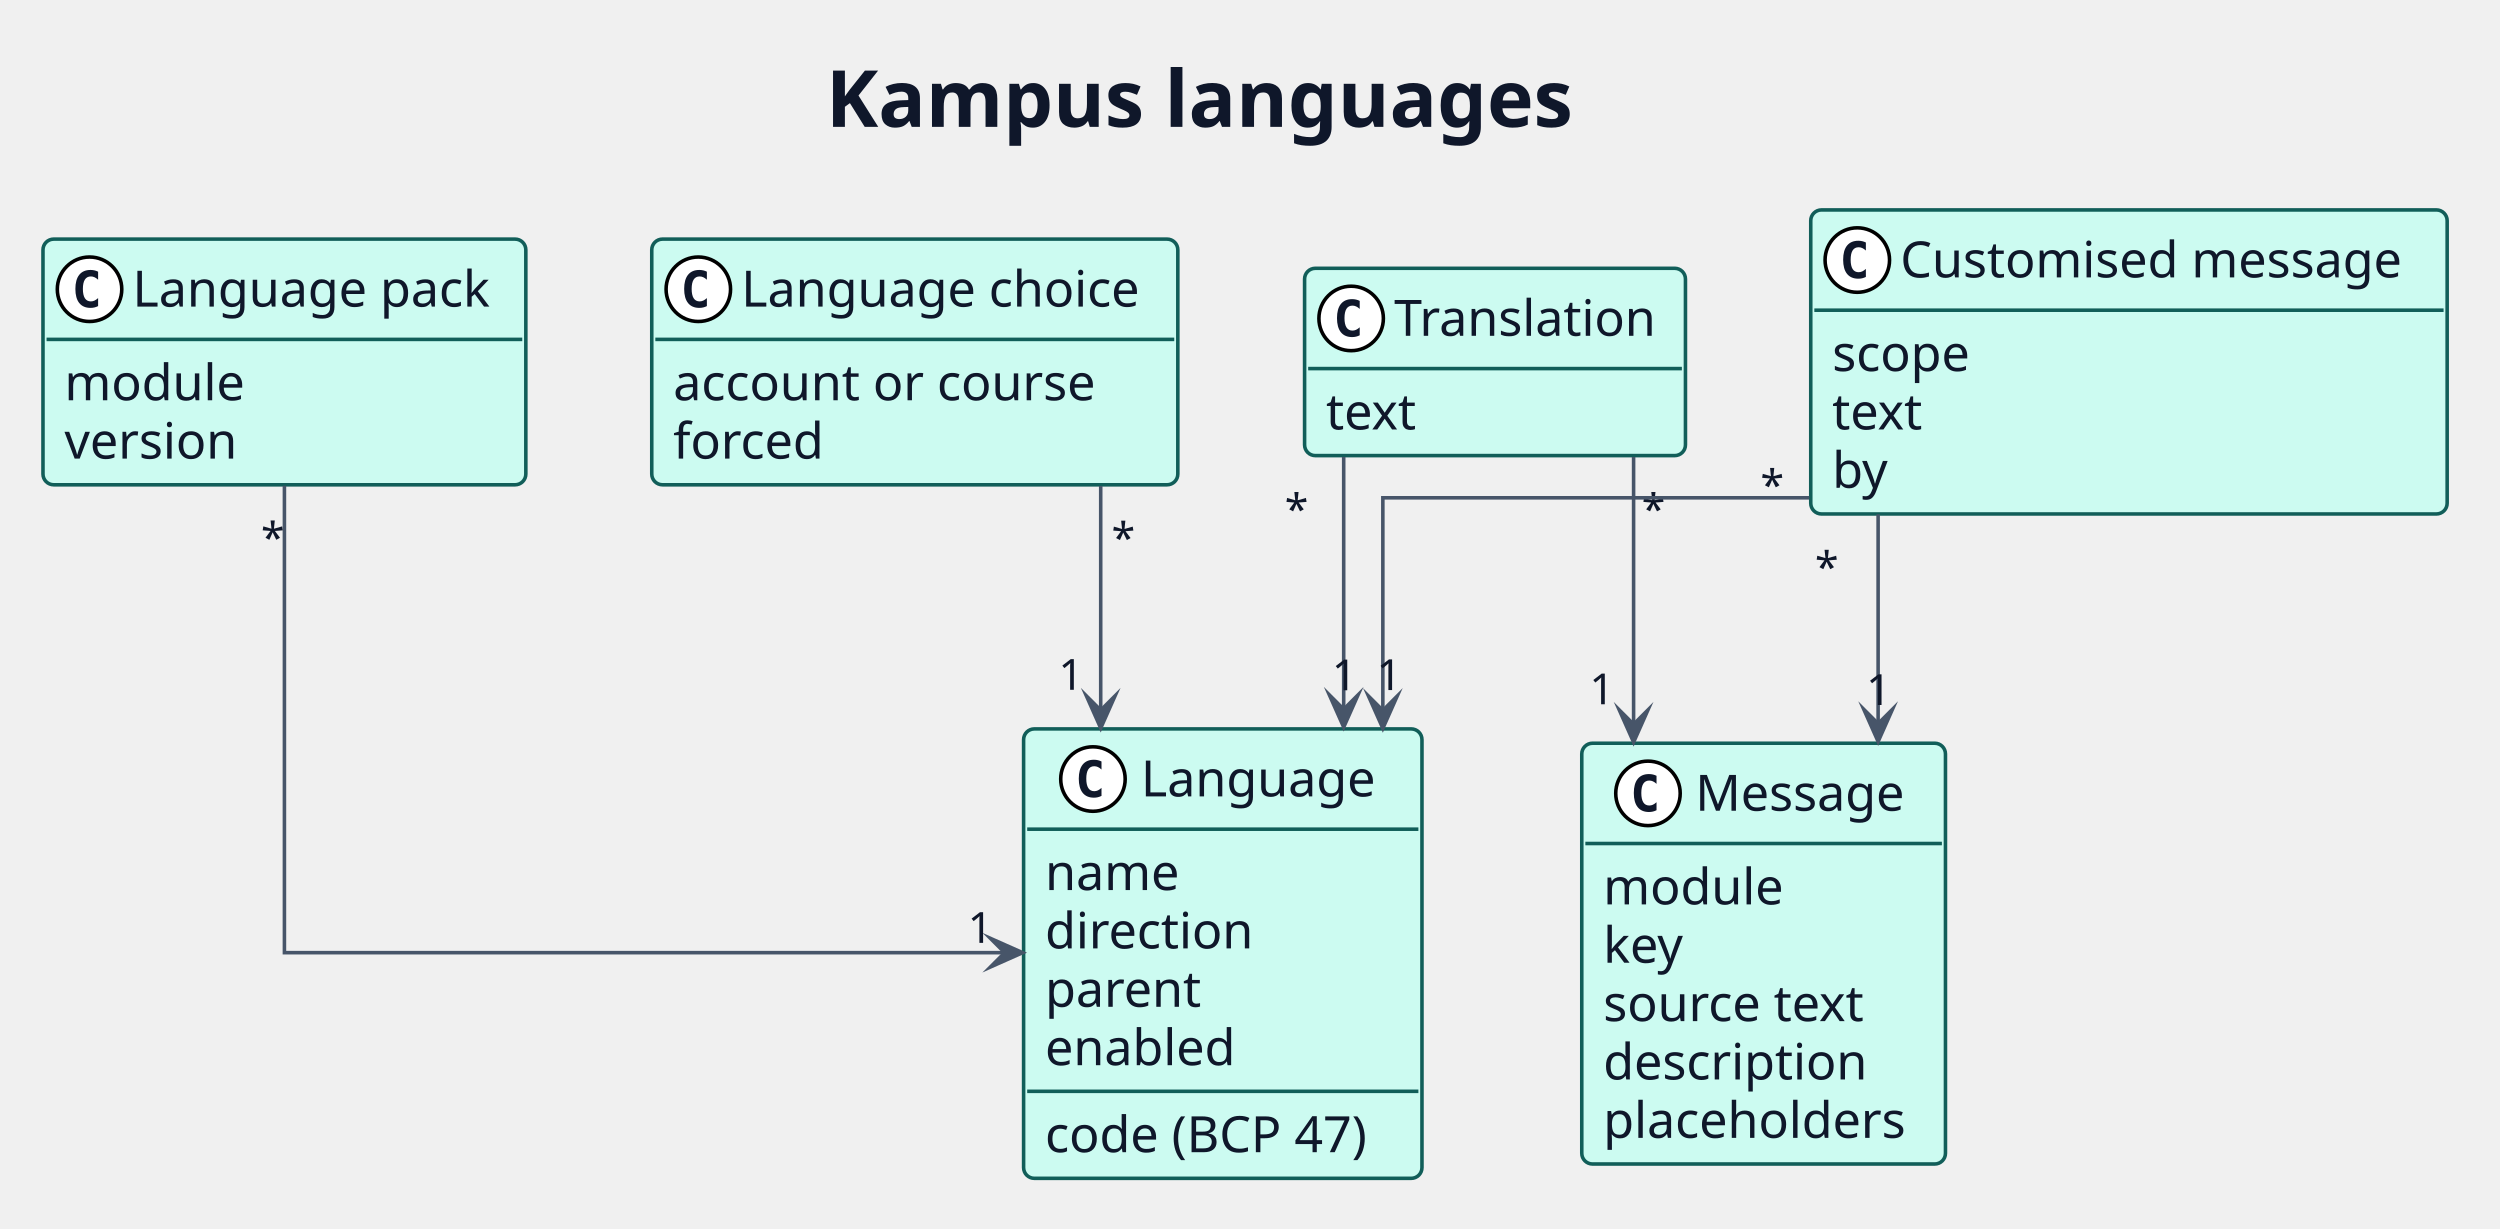
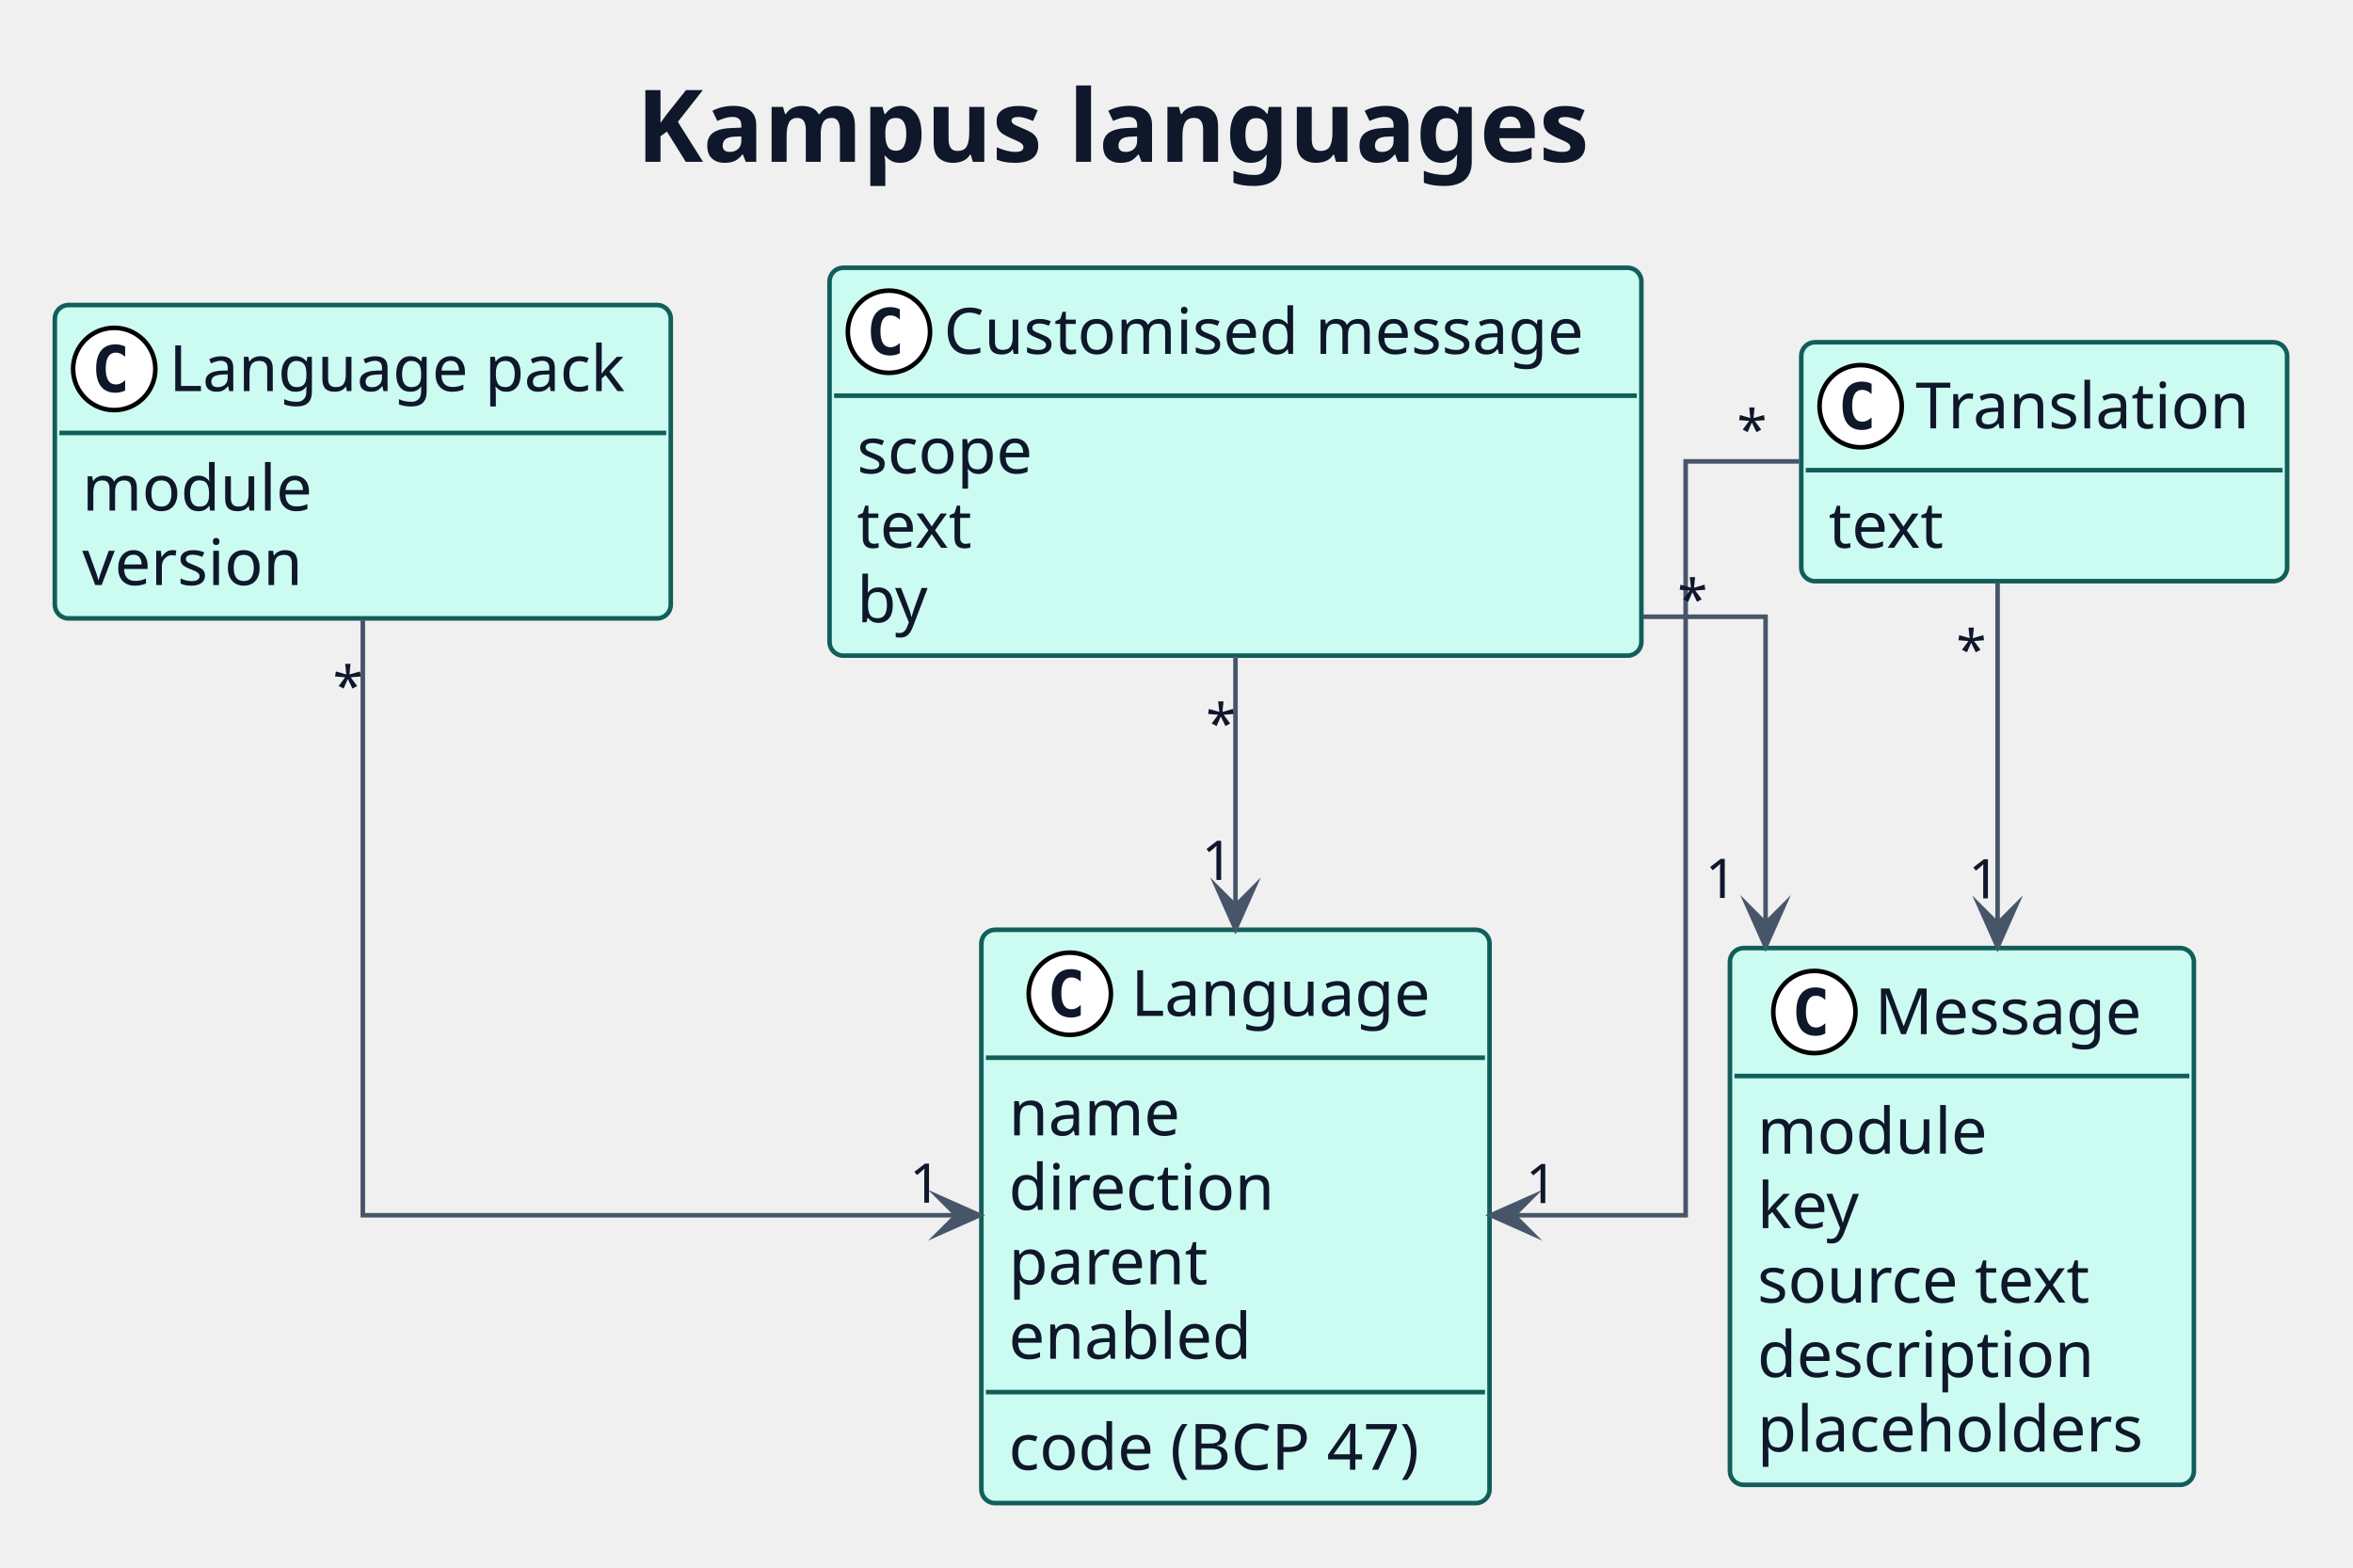
- <svg xmlns="http://www.w3.org/2000/svg" version="1.1" data-diagram-type="CLASS" style="width:698px;height:343px;background:#FFFFFF;" width="698px" height="343px" viewBox="0 0 698 343" zoomAndPan="magnify" preserveAspectRatio="none" contentStyleType="text/css">
+ <svg xmlns="http://www.w3.org/2000/svg" version="1.1" data-diagram-type="CLASS" style="width:515px;height:343px;background:#FFFFFF;" width="515px" height="343px" viewBox="0 0 515 343" zoomAndPan="magnify" preserveAspectRatio="none" contentStyleType="text/css">
  <defs />
  <g font-family="sans-serif" lengthAdjust="spacing">
    <g class="title" data-source-line="107">
-       <text x="230.598" y="35.421" fill="#0F172A" font-size="22" textLength="235.05" font-weight="700" font-family="Verdana">Kampus languages</text>
+       <text x="139.265" y="35.421" fill="#0F172A" font-size="22" textLength="235.05" font-weight="700" font-family="Verdana">Kampus languages</text>
    </g>
    <g class="entity" data-qualified-name="Language" id="ent0001" data-source-line="109">
-       <rect x="285.79" y="203.509" width="111.224" height="125.484" fill="#CCFBF1" style="stroke:#115E59;stroke-width:1;" rx="3" ry="3" />
-       <ellipse cx="305.15" cy="217.509" rx="9" ry="9" fill="#FFF" style="stroke:#000;stroke-width:1;" />
-       <path d="M307.54,222.212 Q307.056,222.462 306.525,222.587 Q306.009,222.712 305.431,222.712 Q303.369,222.712 302.275,221.353 Q301.197,219.994 301.197,217.416 Q301.197,214.837 302.275,213.478 Q303.369,212.119 305.431,212.119 Q306.009,212.119 306.54,212.244 Q307.072,212.369 307.54,212.603 L307.54,214.853 Q307.025,214.369 306.525,214.15 Q306.04,213.931 305.525,213.931 Q304.415,213.931 303.853,214.806 Q303.29,215.681 303.29,217.416 Q303.29,219.134 303.853,220.025 Q304.415,220.9 305.525,220.9 Q306.04,220.9 306.525,220.681 Q307.025,220.447 307.54,219.978 L307.54,222.212 Z " fill="#0F172A" />
-       <text x="318.563" y="222.356" fill="#0F172A" font-size="14" textLength="69.091" font-family="Verdana">Language</text>
-       <line x1="286.79" y1="231.509" x2="396.014" y2="231.509" style="stroke:#115E59;stroke-width:1;" />
-       <text x="291.79" y="248.504" fill="#0F172A" font-size="14" textLength="39.703" font-family="Verdana">name</text>
-       <text x="291.79" y="264.801" fill="#0F172A" font-size="14" textLength="61.66" font-family="Verdana">direction</text>
-       <text x="291.79" y="281.098" fill="#0F172A" font-size="14" textLength="46.197" font-family="Verdana">parent</text>
-       <text x="291.79" y="297.395" fill="#0F172A" font-size="14" textLength="56.342" font-family="Verdana">enabled</text>
-       <line x1="286.79" y1="304.697" x2="396.014" y2="304.697" style="stroke:#115E59;stroke-width:1;" />
-       <text x="291.79" y="321.692" fill="#0F172A" font-size="14" textLength="99.224" font-family="Verdana">code (BCP 47)</text>
+       <rect x="214.79" y="203.509" width="111.224" height="125.484" fill="#CCFBF1" style="stroke:#115E59;stroke-width:1;" rx="3" ry="3" />
+       <ellipse cx="234.15" cy="217.509" rx="9" ry="9" fill="#FFF" style="stroke:#000;stroke-width:1;" />
+       <path d="M236.54,222.212 Q236.056,222.462 235.525,222.587 Q235.009,222.712 234.431,222.712 Q232.369,222.712 231.275,221.353 Q230.197,219.994 230.197,217.416 Q230.197,214.837 231.275,213.478 Q232.369,212.119 234.431,212.119 Q235.009,212.119 235.54,212.244 Q236.072,212.369 236.54,212.603 L236.54,214.853 Q236.025,214.369 235.525,214.15 Q235.04,213.931 234.525,213.931 Q233.415,213.931 232.853,214.806 Q232.29,215.681 232.29,217.416 Q232.29,219.134 232.853,220.025 Q233.415,220.9 234.525,220.9 Q235.04,220.9 235.525,220.681 Q236.025,220.447 236.54,219.978 L236.54,222.212 Z " fill="#0F172A" />
+       <text x="247.563" y="222.356" fill="#0F172A" font-size="14" textLength="69.091" font-family="Verdana">Language</text>
+       <line x1="215.79" y1="231.509" x2="325.014" y2="231.509" style="stroke:#115E59;stroke-width:1;" />
+       <text x="220.79" y="248.504" fill="#0F172A" font-size="14" textLength="39.703" font-family="Verdana">name</text>
+       <text x="220.79" y="264.801" fill="#0F172A" font-size="14" textLength="61.66" font-family="Verdana">direction</text>
+       <text x="220.79" y="281.098" fill="#0F172A" font-size="14" textLength="46.197" font-family="Verdana">parent</text>
+       <text x="220.79" y="297.395" fill="#0F172A" font-size="14" textLength="56.342" font-family="Verdana">enabled</text>
+       <line x1="215.79" y1="304.697" x2="325.014" y2="304.697" style="stroke:#115E59;stroke-width:1;" />
+       <text x="220.79" y="321.692" fill="#0F172A" font-size="14" textLength="99.224" font-family="Verdana">code (BCP 47)</text>
    </g>
    <g class="entity" data-qualified-name="Message" id="ent0002" data-source-line="116">
-       <rect x="441.63" y="207.509" width="101.544" height="117.484" fill="#CCFBF1" style="stroke:#115E59;stroke-width:1;" rx="3" ry="3" />
-       <ellipse cx="460.113" cy="221.509" rx="9" ry="9" fill="#FFF" style="stroke:#000;stroke-width:1;" />
-       <path d="M462.504,226.212 Q462.019,226.462 461.488,226.587 Q460.972,226.712 460.394,226.712 Q458.332,226.712 457.238,225.353 Q456.16,223.994 456.16,221.416 Q456.16,218.837 457.238,217.478 Q458.332,216.119 460.394,216.119 Q460.972,216.119 461.504,216.244 Q462.035,216.369 462.504,216.603 L462.504,218.853 Q461.988,218.369 461.488,218.15 Q461.004,217.931 460.488,217.931 Q459.379,217.931 458.816,218.806 Q458.254,219.681 458.254,221.416 Q458.254,223.134 458.816,224.025 Q459.379,224.9 460.488,224.9 Q461.004,224.9 461.488,224.681 Q461.988,224.447 462.504,223.978 L462.504,226.212 Z " fill="#0F172A" />
-       <text x="473.332" y="226.356" fill="#0F172A" font-size="14" textLength="61.359" font-family="Verdana">Message</text>
-       <line x1="442.63" y1="235.509" x2="542.174" y2="235.509" style="stroke:#115E59;stroke-width:1;" />
-       <text x="447.63" y="252.504" fill="#0F172A" font-size="14" textLength="52.466" font-family="Verdana">module</text>
-       <text x="447.63" y="268.801" fill="#0F172A" font-size="14" textLength="25.006" font-family="Verdana">key</text>
-       <text x="447.63" y="285.098" fill="#0F172A" font-size="14" textLength="79.126" font-family="Verdana">source text</text>
-       <text x="447.63" y="301.395" fill="#0F172A" font-size="14" textLength="77.841" font-family="Verdana">description</text>
-       <text x="447.63" y="317.692" fill="#0F172A" font-size="14" textLength="89.544" font-family="Verdana">placeholders</text>
+       <rect x="378.63" y="207.509" width="101.544" height="117.484" fill="#CCFBF1" style="stroke:#115E59;stroke-width:1;" rx="3" ry="3" />
+       <ellipse cx="397.113" cy="221.509" rx="9" ry="9" fill="#FFF" style="stroke:#000;stroke-width:1;" />
+       <path d="M399.504,226.212 Q399.019,226.462 398.488,226.587 Q397.972,226.712 397.394,226.712 Q395.332,226.712 394.238,225.353 Q393.16,223.994 393.16,221.416 Q393.16,218.837 394.238,217.478 Q395.332,216.119 397.394,216.119 Q397.972,216.119 398.504,216.244 Q399.035,216.369 399.504,216.603 L399.504,218.853 Q398.988,218.369 398.488,218.15 Q398.004,217.931 397.488,217.931 Q396.379,217.931 395.816,218.806 Q395.254,219.681 395.254,221.416 Q395.254,223.134 395.816,224.025 Q396.379,224.9 397.488,224.9 Q398.004,224.9 398.488,224.681 Q398.988,224.447 399.504,223.978 L399.504,226.212 Z " fill="#0F172A" />
+       <text x="410.332" y="226.356" fill="#0F172A" font-size="14" textLength="61.359" font-family="Verdana">Message</text>
+       <line x1="379.63" y1="235.509" x2="479.174" y2="235.509" style="stroke:#115E59;stroke-width:1;" />
+       <text x="384.63" y="252.504" fill="#0F172A" font-size="14" textLength="52.466" font-family="Verdana">module</text>
+       <text x="384.63" y="268.801" fill="#0F172A" font-size="14" textLength="25.006" font-family="Verdana">key</text>
+       <text x="384.63" y="285.098" fill="#0F172A" font-size="14" textLength="79.126" font-family="Verdana">source text</text>
+       <text x="384.63" y="301.395" fill="#0F172A" font-size="14" textLength="77.841" font-family="Verdana">description</text>
+       <text x="384.63" y="317.692" fill="#0F172A" font-size="14" textLength="89.544" font-family="Verdana">placeholders</text>
    </g>
    <g class="entity" data-qualified-name="Languagepack" id="ent0003" data-source-line="123">
      <rect x="12" y="66.759" width="134.812" height="68.594" fill="#CCFBF1" style="stroke:#115E59;stroke-width:1;" rx="3" ry="3" />
      <ellipse cx="25" cy="80.759" rx="9" ry="9" fill="#FFF" style="stroke:#000;stroke-width:1;" />
      <path d="M27.391,85.462 Q26.906,85.712 26.375,85.837 Q25.859,85.962 25.281,85.962 Q23.219,85.962 22.125,84.603 Q21.047,83.244 21.047,80.666 Q21.047,78.087 22.125,76.728 Q23.219,75.369 25.281,75.369 Q25.859,75.369 26.391,75.494 Q26.922,75.619 27.391,75.853 L27.391,78.103 Q26.875,77.619 26.375,77.4 Q25.891,77.181 25.375,77.181 Q24.266,77.181 23.703,78.056 Q23.141,78.931 23.141,80.666 Q23.141,82.384 23.703,83.275 Q24.266,84.15 25.375,84.15 Q25.891,84.15 26.375,83.931 Q26.875,83.697 27.391,83.228 L27.391,85.462 Z " fill="#0F172A" />
      <text x="37" y="85.606" fill="#0F172A" font-size="14" textLength="106.812" font-family="Verdana">Language pack</text>
      <line x1="13" y1="94.759" x2="145.812" y2="94.759" style="stroke:#115E59;stroke-width:1;" />
      <text x="18" y="111.754" fill="#0F172A" font-size="14" textLength="52.466" font-family="Verdana">module</text>
      <text x="18" y="128.051" fill="#0F172A" font-size="14" textLength="51.276" font-family="Verdana">version</text>
    </g>
    <g class="entity" data-qualified-name="Translation" id="ent0004" data-source-line="127">
-       <rect x="364.24" y="74.909" width="106.34" height="52.297" fill="#CCFBF1" style="stroke:#115E59;stroke-width:1;" rx="3" ry="3" />
-       <ellipse cx="377.24" cy="88.909" rx="9" ry="9" fill="#FFF" style="stroke:#000;stroke-width:1;" />
-       <path d="M379.631,93.612 Q379.146,93.862 378.615,93.987 Q378.099,94.112 377.521,94.112 Q375.459,94.112 374.365,92.753 Q373.287,91.394 373.287,88.816 Q373.287,86.237 374.365,84.878 Q375.459,83.519 377.521,83.519 Q378.099,83.519 378.631,83.644 Q379.162,83.769 379.631,84.003 L379.631,86.253 Q379.115,85.769 378.615,85.55 Q378.131,85.331 377.615,85.331 Q376.506,85.331 375.943,86.206 Q375.381,87.081 375.381,88.816 Q375.381,90.534 375.943,91.425 Q376.506,92.3 377.615,92.3 Q378.131,92.3 378.615,92.081 Q379.115,91.847 379.631,91.378 L379.631,93.612 Z " fill="#0F172A" />
-       <text x="389.24" y="93.756" fill="#0F172A" font-size="14" textLength="78.34" font-family="Verdana">Translation</text>
-       <line x1="365.24" y1="102.909" x2="469.58" y2="102.909" style="stroke:#115E59;stroke-width:1;" />
-       <text x="370.24" y="119.904" fill="#0F172A" font-size="14" textLength="27.877" font-family="Verdana">text</text>
+       <rect x="394.24" y="74.909" width="106.34" height="52.297" fill="#CCFBF1" style="stroke:#115E59;stroke-width:1;" rx="3" ry="3" />
+       <ellipse cx="407.24" cy="88.909" rx="9" ry="9" fill="#FFF" style="stroke:#000;stroke-width:1;" />
+       <path d="M409.631,93.612 Q409.146,93.862 408.615,93.987 Q408.099,94.112 407.521,94.112 Q405.459,94.112 404.365,92.753 Q403.287,91.394 403.287,88.816 Q403.287,86.237 404.365,84.878 Q405.459,83.519 407.521,83.519 Q408.099,83.519 408.631,83.644 Q409.162,83.769 409.631,84.003 L409.631,86.253 Q409.115,85.769 408.615,85.55 Q408.131,85.331 407.615,85.331 Q406.506,85.331 405.943,86.206 Q405.381,87.081 405.381,88.816 Q405.381,90.534 405.943,91.425 Q406.506,92.3 407.615,92.3 Q408.131,92.3 408.615,92.081 Q409.115,91.847 409.631,91.378 L409.631,93.612 Z " fill="#0F172A" />
+       <text x="419.24" y="93.756" fill="#0F172A" font-size="14" textLength="78.34" font-family="Verdana">Translation</text>
+       <line x1="395.24" y1="102.909" x2="499.58" y2="102.909" style="stroke:#115E59;stroke-width:1;" />
+       <text x="400.24" y="119.904" fill="#0F172A" font-size="14" textLength="27.877" font-family="Verdana">text</text>
    </g>
    <g class="entity" data-qualified-name="Customisedmessage" id="ent0005" data-source-line="130">
-       <rect x="505.56" y="58.609" width="177.687" height="84.891" fill="#CCFBF1" style="stroke:#115E59;stroke-width:1;" rx="3" ry="3" />
-       <ellipse cx="518.56" cy="72.609" rx="9" ry="9" fill="#FFF" style="stroke:#000;stroke-width:1;" />
-       <path d="M520.951,77.313 Q520.466,77.563 519.935,77.688 Q519.419,77.813 518.841,77.813 Q516.779,77.813 515.685,76.453 Q514.607,75.094 514.607,72.516 Q514.607,69.938 515.685,68.578 Q516.779,67.219 518.841,67.219 Q519.419,67.219 519.951,67.344 Q520.482,67.469 520.951,67.703 L520.951,69.953 Q520.435,69.469 519.935,69.25 Q519.451,69.031 518.935,69.031 Q517.826,69.031 517.263,69.906 Q516.701,70.781 516.701,72.516 Q516.701,74.234 517.263,75.125 Q517.826,76 518.935,76 Q519.451,76 519.935,75.781 Q520.435,75.547 520.951,75.078 L520.951,77.313 Z " fill="#0F172A" />
-       <text x="530.56" y="77.456" fill="#0F172A" font-size="14" textLength="149.687" font-family="Verdana">Customised message</text>
-       <line x1="506.56" y1="86.609" x2="682.247" y2="86.609" style="stroke:#115E59;stroke-width:1;" />
-       <text x="511.56" y="103.604" fill="#0F172A" font-size="14" textLength="41.057" font-family="Verdana">scope</text>
-       <text x="511.56" y="119.901" fill="#0F172A" font-size="14" textLength="27.877" font-family="Verdana">text</text>
-       <text x="511.56" y="136.198" fill="#0F172A" font-size="14" textLength="17.172" font-family="Verdana">by</text>
+       <rect x="181.56" y="58.609" width="177.687" height="84.891" fill="#CCFBF1" style="stroke:#115E59;stroke-width:1;" rx="3" ry="3" />
+       <ellipse cx="194.56" cy="72.609" rx="9" ry="9" fill="#FFF" style="stroke:#000;stroke-width:1;" />
+       <path d="M196.951,77.313 Q196.466,77.563 195.935,77.688 Q195.419,77.813 194.841,77.813 Q192.779,77.813 191.685,76.453 Q190.607,75.094 190.607,72.516 Q190.607,69.938 191.685,68.578 Q192.779,67.219 194.841,67.219 Q195.419,67.219 195.951,67.344 Q196.482,67.469 196.951,67.703 L196.951,69.953 Q196.435,69.469 195.935,69.25 Q195.451,69.031 194.935,69.031 Q193.826,69.031 193.263,69.906 Q192.701,70.781 192.701,72.516 Q192.701,74.234 193.263,75.125 Q193.826,76 194.935,76 Q195.451,76 195.935,75.781 Q196.435,75.547 196.951,75.078 L196.951,77.313 Z " fill="#0F172A" />
+       <text x="206.56" y="77.456" fill="#0F172A" font-size="14" textLength="149.687" font-family="Verdana">Customised message</text>
+       <line x1="182.56" y1="86.609" x2="358.247" y2="86.609" style="stroke:#115E59;stroke-width:1;" />
+       <text x="187.56" y="103.604" fill="#0F172A" font-size="14" textLength="41.057" font-family="Verdana">scope</text>
+       <text x="187.56" y="119.901" fill="#0F172A" font-size="14" textLength="27.877" font-family="Verdana">text</text>
+       <text x="187.56" y="136.198" fill="#0F172A" font-size="14" textLength="17.172" font-family="Verdana">by</text>
    </g>
-     <g class="entity" data-qualified-name="Languagechoice" id="ent0006" data-source-line="135">
-       <rect x="181.97" y="66.759" width="146.877" height="68.594" fill="#CCFBF1" style="stroke:#115E59;stroke-width:1;" rx="3" ry="3" />
-       <ellipse cx="194.97" cy="80.759" rx="9" ry="9" fill="#FFF" style="stroke:#000;stroke-width:1;" />
-       <path d="M197.361,85.462 Q196.876,85.712 196.345,85.837 Q195.829,85.962 195.251,85.962 Q193.189,85.962 192.095,84.603 Q191.017,83.244 191.017,80.666 Q191.017,78.087 192.095,76.728 Q193.189,75.369 195.251,75.369 Q195.829,75.369 196.361,75.494 Q196.892,75.619 197.361,75.853 L197.361,78.103 Q196.845,77.619 196.345,77.4 Q195.861,77.181 195.345,77.181 Q194.236,77.181 193.673,78.056 Q193.111,78.931 193.111,80.666 Q193.111,82.384 193.673,83.275 Q194.236,84.15 195.345,84.15 Q195.861,84.15 196.345,83.931 Q196.845,83.697 197.361,83.228 L197.361,85.462 Z " fill="#0F172A" />
-       <text x="206.97" y="85.606" fill="#0F172A" font-size="14" textLength="118.877" font-family="Verdana">Language choice</text>
-       <line x1="182.97" y1="94.759" x2="327.847" y2="94.759" style="stroke:#115E59;stroke-width:1;" />
-       <text x="187.97" y="111.754" fill="#0F172A" font-size="14" textLength="125.795" font-family="Verdana">account or course</text>
-       <text x="187.97" y="128.051" fill="#0F172A" font-size="14" textLength="44.447" font-family="Verdana">forced</text>
+     <g class="link" data-entity-1="ent0003" data-entity-2="ent0001" id="lnk6" data-source-line="136" data-link-type="dependency">
+       <path d="M79.41,135.629 C79.41,183.999 79.41,265.989 79.41,265.989 C79.41,265.989 153.03,265.989 209.39,265.989" style="stroke:#475569;stroke-width:1;" fill="none" id="Languagepack-to-Language" codeLine="136" />
+       <polygon points="214.39,265.989,205.39,261.989,209.39,265.989,205.39,269.989,214.39,265.989" fill="#475569" style="stroke:#475569;stroke-width:1;stroke-linejoin:miter;stroke-miterlimit:10;" />
+       <text x="72.858" y="154.43" fill="#0F172A" font-size="12" font-family="Verdana">*</text>
+       <text x="199.066" y="263.245" fill="#0F172A" font-size="12" font-family="Verdana">1</text>
    </g>
-     <g class="link" data-entity-1="ent0003" data-entity-2="ent0001" id="lnk7" data-source-line="140" data-link-type="dependency">
-       <path d="M79.41,135.629 C79.41,183.999 79.41,265.989 79.41,265.989 C79.41,265.989 203.58,265.989 280.52,265.989" style="stroke:#475569;stroke-width:1;" fill="none" id="Languagepack-to-Language" codeLine="140" />
-       <polygon points="285.52,265.989,276.52,261.989,280.52,265.989,276.52,269.989,285.52,265.989" fill="#475569" style="stroke:#475569;stroke-width:1;stroke-linejoin:miter;stroke-miterlimit:10;" />
-       <text x="72.858" y="154.43" fill="#0F172A" font-size="12" font-family="Verdana">*</text>
-       <text x="270.214" y="263.245" fill="#0F172A" font-size="12" font-family="Verdana">1</text>
+     <g class="link" data-entity-1="ent0004" data-entity-2="ent0002" id="lnk7" data-source-line="137" data-link-type="dependency">
+       <path d="M437.21,127.599 C437.21,149.029 437.21,174.999 437.21,202.229" style="stroke:#475569;stroke-width:1;" fill="none" id="Translation-to-Message" codeLine="137" />
+       <polygon points="437.21,207.229,441.21,198.229,437.21,202.229,433.21,198.229,437.21,207.229" fill="#475569" style="stroke:#475569;stroke-width:1;stroke-linejoin:miter;stroke-miterlimit:10;" />
+       <text x="428.158" y="146.491" fill="#0F172A" font-size="12" font-family="Verdana">*</text>
+       <text x="430.832" y="196.629" fill="#0F172A" font-size="12" font-family="Verdana">1</text>
    </g>
-     <g class="link" data-entity-1="ent0004" data-entity-2="ent0002" id="lnk8" data-source-line="141" data-link-type="dependency">
-       <path d="M456.1,127.599 C456.1,149.029 456.1,174.999 456.1,202.229" style="stroke:#475569;stroke-width:1;" fill="none" id="Translation-to-Message" codeLine="141" />
-       <polygon points="456.1,207.229,460.1,198.229,456.1,202.229,452.1,198.229,456.1,207.229" fill="#475569" style="stroke:#475569;stroke-width:1;stroke-linejoin:miter;stroke-miterlimit:10;" />
-       <text x="458.353" y="146.491" fill="#0F172A" font-size="12" font-family="Verdana">*</text>
-       <text x="443.794" y="196.629" fill="#0F172A" font-size="12" font-family="Verdana">1</text>
+     <g class="link" data-entity-1="ent0004" data-entity-2="ent0001" id="lnk8" data-source-line="138" data-link-type="dependency">
+       <path d="M393.77,100.989 C379.98,100.989 368.94,100.989 368.94,100.989 C368.94,100.989 368.94,265.989 368.94,265.989 C368.94,265.989 353.54,265.989 331.3,265.989" style="stroke:#475569;stroke-width:1;" fill="none" id="Translation-to-Language" codeLine="138" />
+       <polygon points="326.3,265.989,335.3,269.989,331.3,265.989,335.3,261.989,326.3,265.989" fill="#475569" style="stroke:#475569;stroke-width:1;stroke-linejoin:miter;stroke-miterlimit:10;" />
+       <text x="380.159" y="98.311" fill="#0F172A" font-size="12" font-family="Verdana">*</text>
+       <text x="333.951" y="263.324" fill="#0F172A" font-size="12" font-family="Verdana">1</text>
    </g>
-     <g class="link" data-entity-1="ent0004" data-entity-2="ent0001" id="lnk9" data-source-line="142" data-link-type="dependency">
-       <path d="M375.16,127.599 C375.16,147.939 375.16,171.859 375.16,198.029" style="stroke:#475569;stroke-width:1;" fill="none" id="Translation-to-Language" codeLine="142" />
-       <polygon points="375.16,203.029,379.16,194.029,375.16,198.029,371.16,194.029,375.16,203.029" fill="#475569" style="stroke:#475569;stroke-width:1;stroke-linejoin:miter;stroke-miterlimit:10;" />
-       <text x="358.696" y="146.491" fill="#0F172A" font-size="12" font-family="Verdana">*</text>
-       <text x="371.886" y="192.73" fill="#0F172A" font-size="12" font-family="Verdana">1</text>
+     <g class="link" data-entity-1="ent0005" data-entity-2="ent0002" id="lnk9" data-source-line="139" data-link-type="dependency">
+       <path d="M359.52,134.989 C375.1,134.989 386.43,134.989 386.43,134.989 C386.43,134.989 386.43,167.309 386.43,202.149" style="stroke:#475569;stroke-width:1;" fill="none" id="Customisedmessage-to-Message" codeLine="139" />
+       <polygon points="386.43,207.149,390.43,198.149,386.43,202.149,382.43,198.149,386.43,207.149" fill="#475569" style="stroke:#475569;stroke-width:1;stroke-linejoin:miter;stroke-miterlimit:10;" />
+       <text x="367.148" y="135.44" fill="#0F172A" font-size="12" font-family="Verdana">*</text>
+       <text x="373.228" y="196.538" fill="#0F172A" font-size="12" font-family="Verdana">1</text>
    </g>
-     <g class="link" data-entity-1="ent0005" data-entity-2="ent0002" id="lnk10" data-source-line="143" data-link-type="dependency">
-       <path d="M524.37,143.599 C524.37,162.909 524.37,181.069 524.37,202.049" style="stroke:#475569;stroke-width:1;" fill="none" id="Customisedmessage-to-Message" codeLine="143" />
-       <polygon points="524.37,207.049,528.37,198.049,524.37,202.049,520.37,198.049,524.37,207.049" fill="#475569" style="stroke:#475569;stroke-width:1;stroke-linejoin:miter;stroke-miterlimit:10;" />
-       <text x="506.73" y="162.632" fill="#0F172A" font-size="12" font-family="Verdana">*</text>
-       <text x="521.058" y="196.832" fill="#0F172A" font-size="12" font-family="Verdana">1</text>
-     </g>
-     <g class="link" data-entity-1="ent0005" data-entity-2="ent0001" id="lnk11" data-source-line="144" data-link-type="dependency">
-       <path d="M505.15,138.989 C448.61,138.989 386.09,138.989 386.09,138.989 C386.09,138.989 386.09,166.299 386.09,198.359" style="stroke:#475569;stroke-width:1;" fill="none" id="Customisedmessage-to-Language" codeLine="144" />
-       <polygon points="386.09,203.359,390.09,194.359,386.09,198.359,382.09,194.359,386.09,203.359" fill="#475569" style="stroke:#475569;stroke-width:1;stroke-linejoin:miter;stroke-miterlimit:10;" />
-       <text x="491.51" y="139.771" fill="#0F172A" font-size="12" font-family="Verdana">*</text>
-       <text x="384.408" y="192.669" fill="#0F172A" font-size="12" font-family="Verdana">1</text>
-     </g>
-     <g class="link" data-entity-1="ent0006" data-entity-2="ent0001" id="lnk12" data-source-line="145" data-link-type="dependency">
-       <path d="M307.32,135.689 C307.32,155.269 307.32,175.359 307.32,198.299" style="stroke:#475569;stroke-width:1;" fill="none" id="Languagechoice-to-Language" codeLine="145" />
-       <polygon points="307.32,203.299,311.32,194.299,307.32,198.299,303.32,194.299,307.32,203.299" fill="#475569" style="stroke:#475569;stroke-width:1;stroke-linejoin:miter;stroke-miterlimit:10;" />
-       <text x="310.338" y="154.501" fill="#0F172A" font-size="12" font-family="Verdana">*</text>
-       <text x="295.545" y="192.602" fill="#0F172A" font-size="12" font-family="Verdana">1</text>
+     <g class="link" data-entity-1="ent0005" data-entity-2="ent0001" id="lnk10" data-source-line="140" data-link-type="dependency">
+       <path d="M270.41,143.599 C270.41,161.759 270.41,178.339 270.41,198.289" style="stroke:#475569;stroke-width:1;" fill="none" id="Customisedmessage-to-Language" codeLine="140" />
+       <polygon points="270.41,203.289,274.41,194.289,270.41,198.289,266.41,194.289,270.41,203.289" fill="#475569" style="stroke:#475569;stroke-width:1;stroke-linejoin:miter;stroke-miterlimit:10;" />
+       <text x="263.933" y="162.632" fill="#0F172A" font-size="12" font-family="Verdana">*</text>
+       <text x="263.003" y="192.59" fill="#0F172A" font-size="12" font-family="Verdana">1</text>
    </g>
  </g>
</svg>
